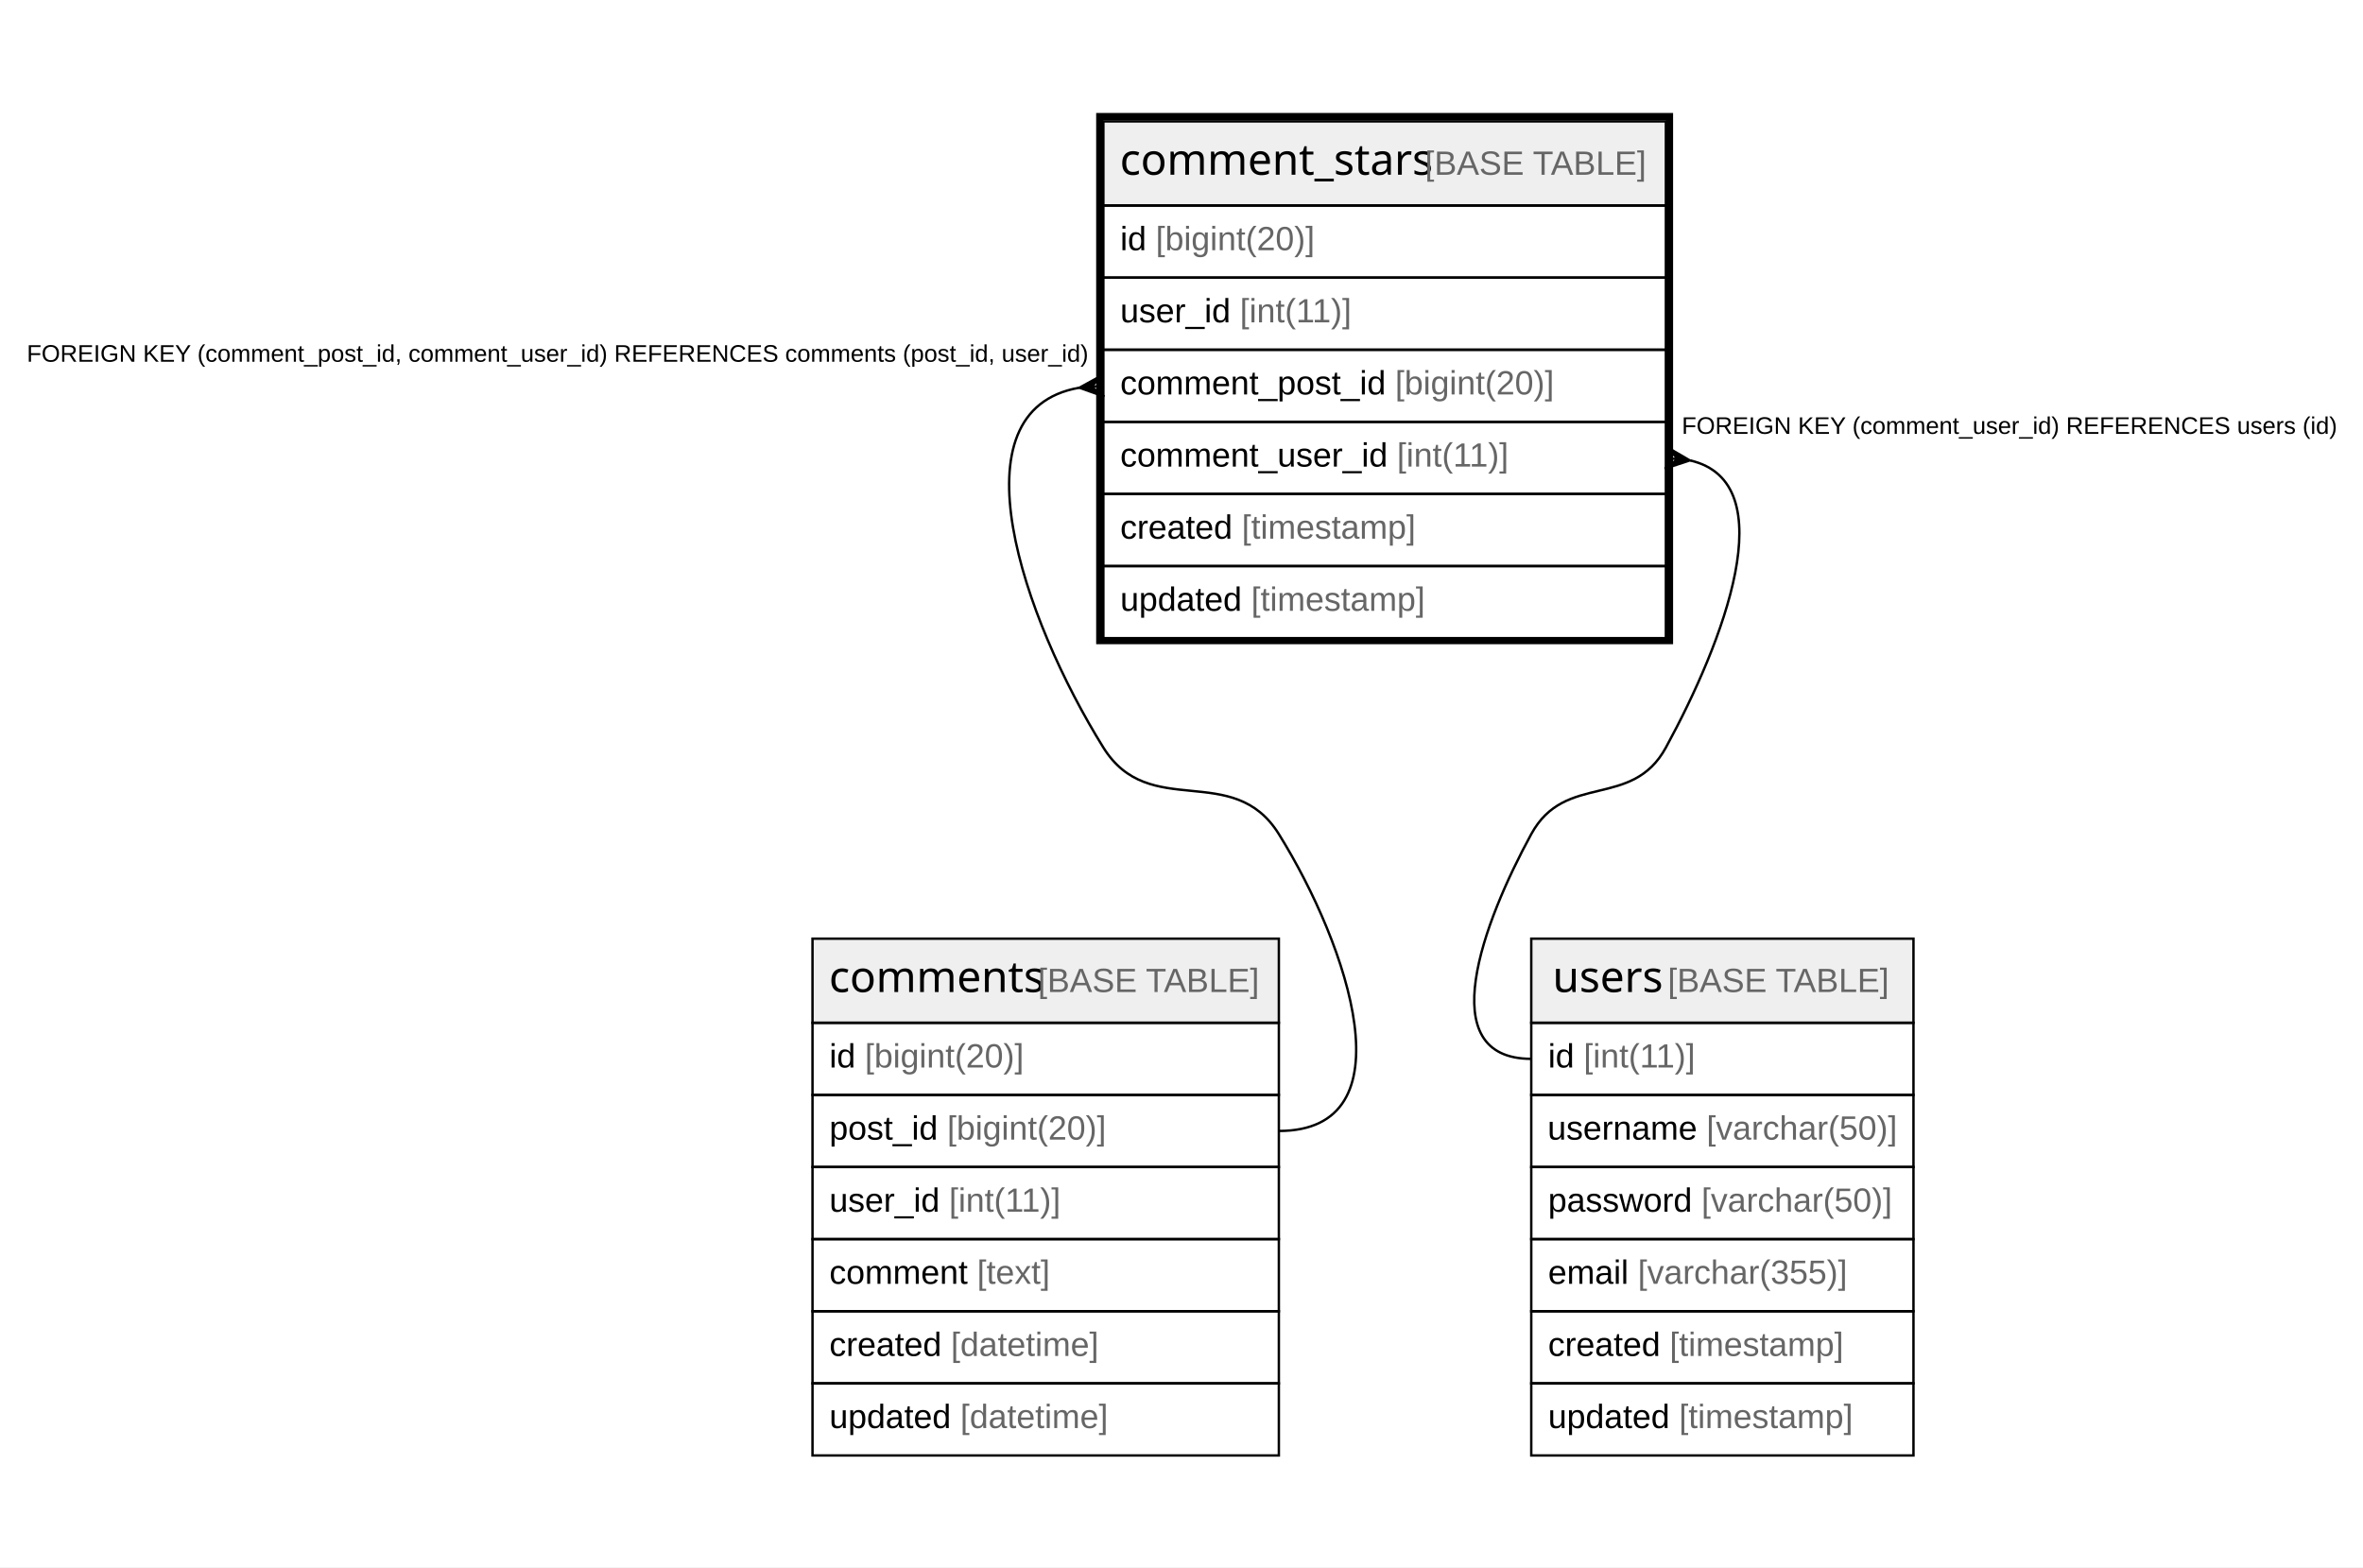
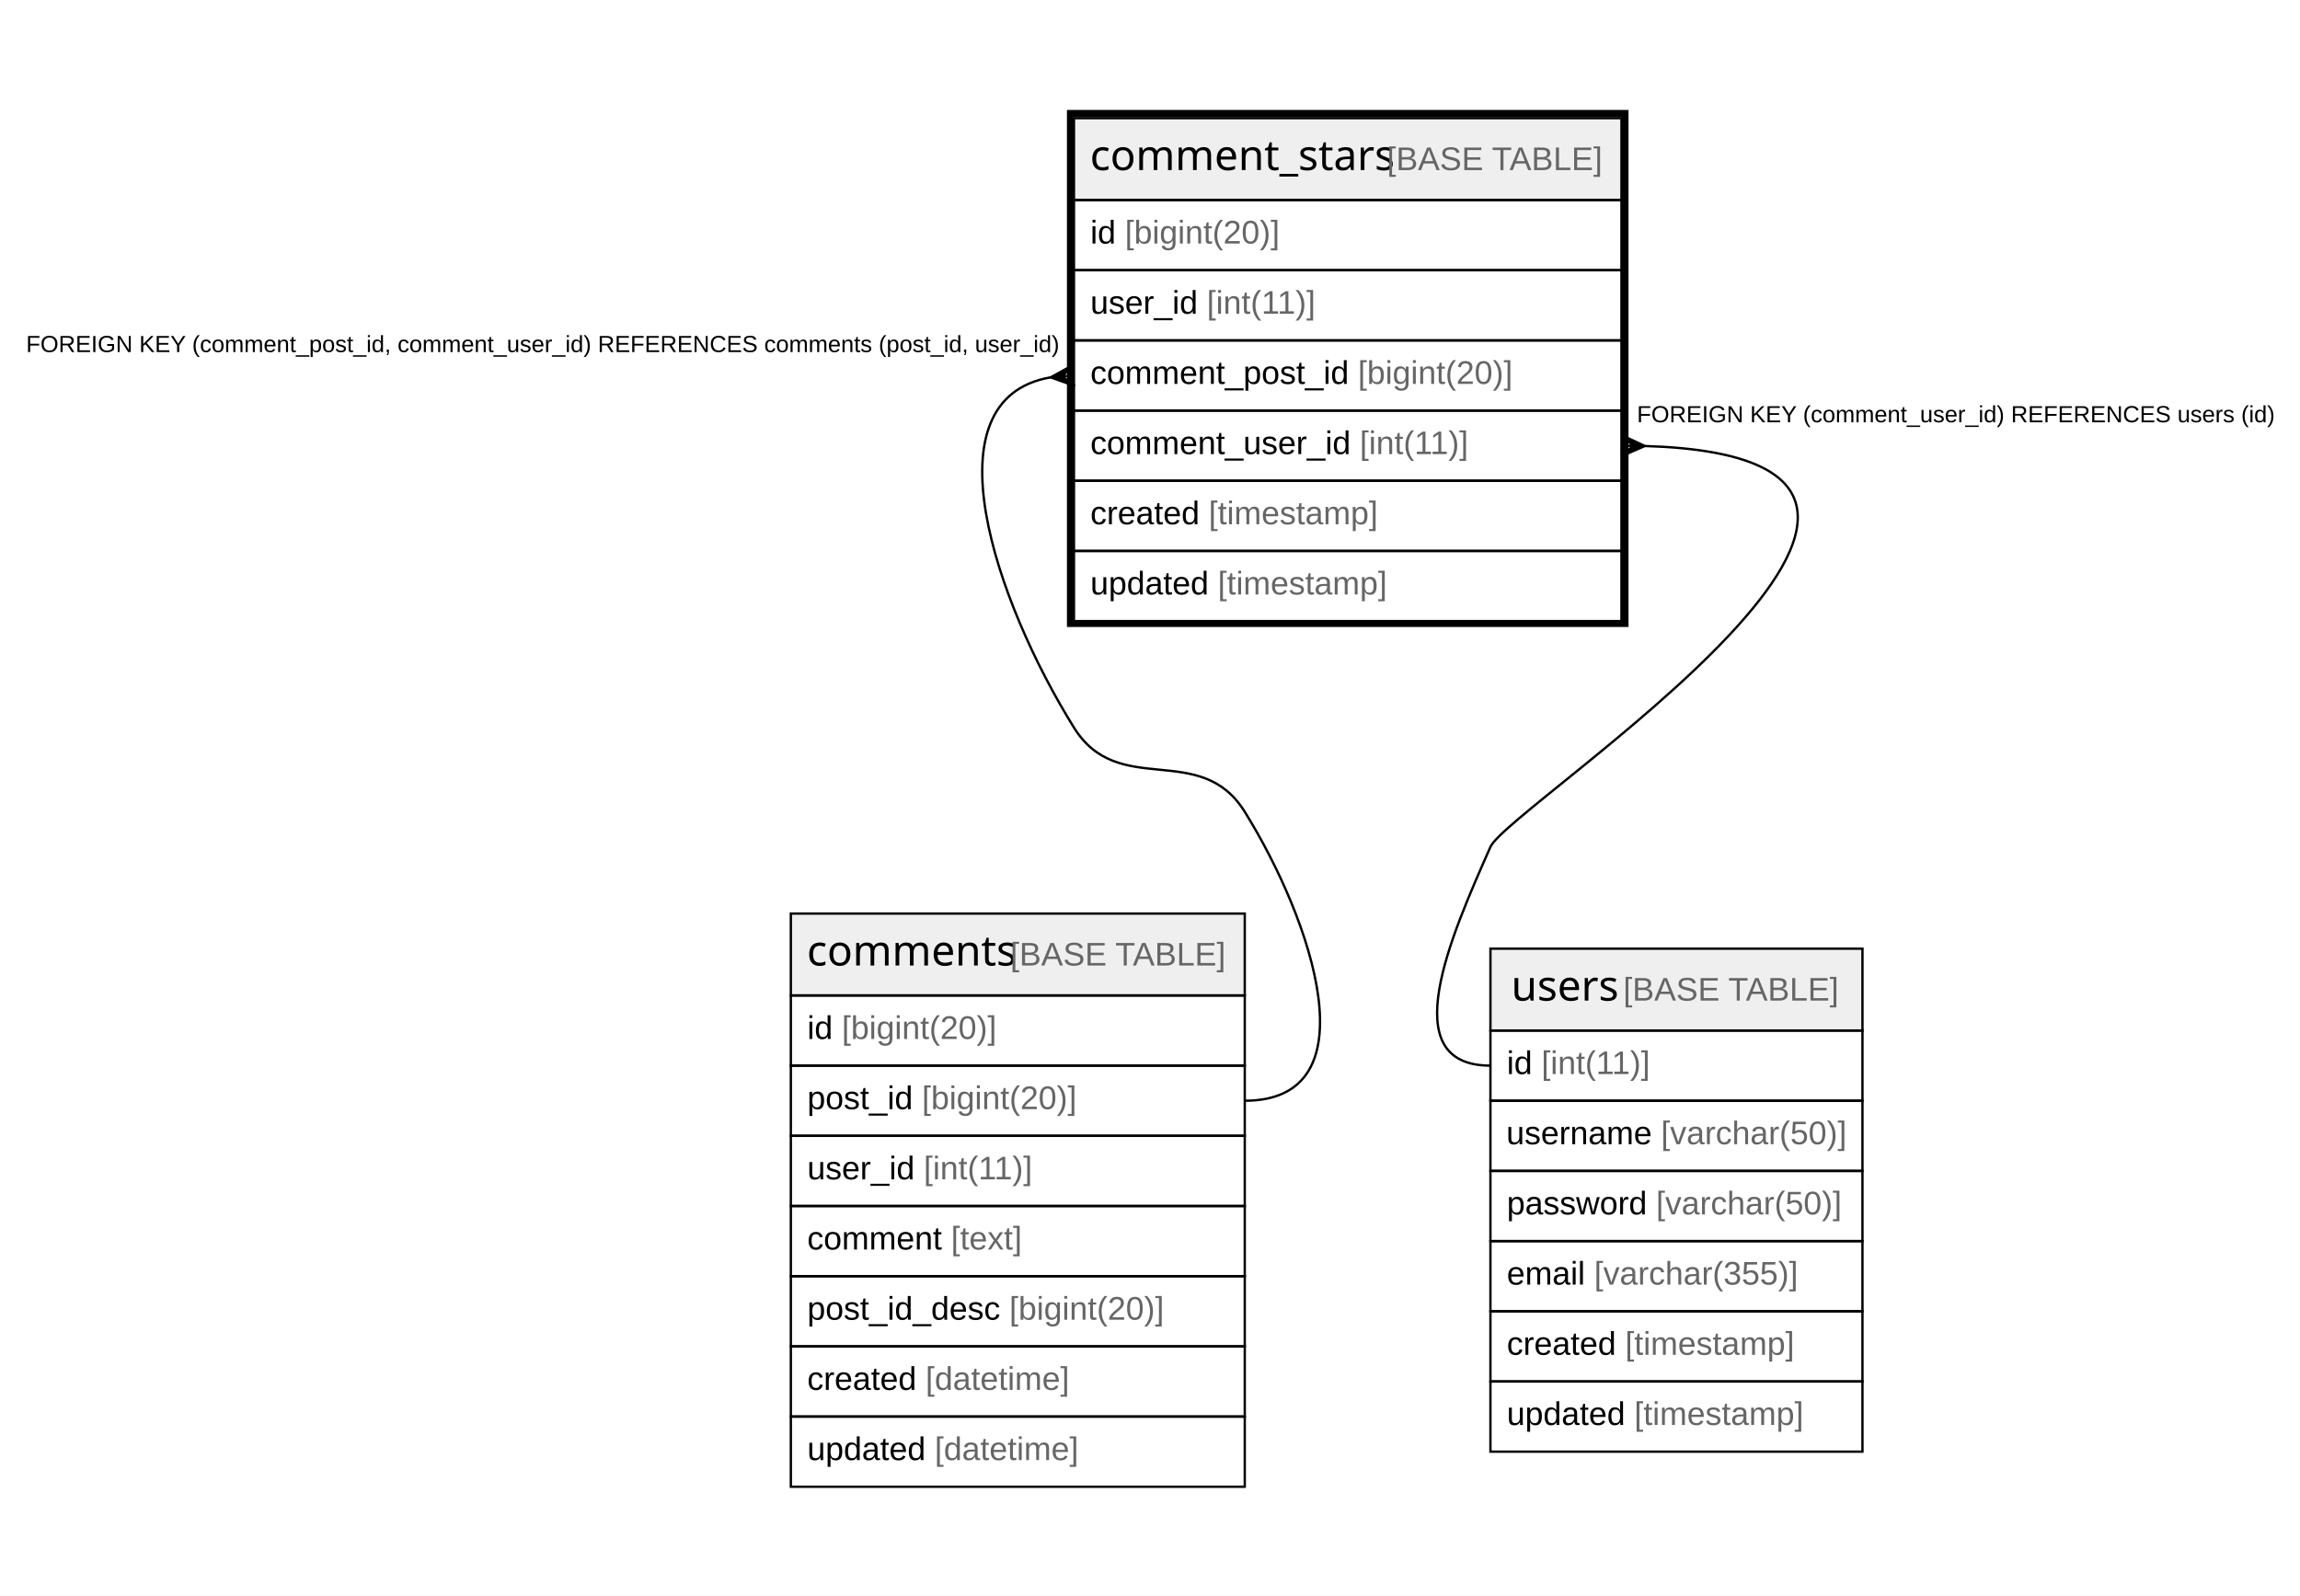
- <svg xmlns="http://www.w3.org/2000/svg" width="983pt" height="652pt" viewBox="0.00 0.00 983.00 652.00">
-   <g id="graph0" class="graph" transform="scale(1 1) rotate(0) translate(4 648)">
-     <polygon fill="#ffffff" stroke="transparent" points="-4,4 -4,-648 979,-648 979,4 -4,4" />
+ <svg xmlns="http://www.w3.org/2000/svg" width="983pt" height="682pt" viewBox="0.00 0.00 983.00 682.00">
+   <g id="graph0" class="graph" transform="scale(1 1) rotate(0) translate(4 678)">
+     <polygon fill="#ffffff" stroke="transparent" points="-4,4 -4,-678 979,-678 979,4 -4,4" />
    <g id="node1" class="node">
-       <polygon fill="#efefef" stroke="transparent" points="455,-562.5 455,-597.5 689,-597.5 689,-562.5 455,-562.5" />
-       <polygon fill="none" stroke="#000000" points="455,-562.5 455,-597.5 689,-597.5 689,-562.5 455,-562.5" />
-       <text text-anchor="start" x="461.867" y="-575.3" font-family="Arial Bold" font-size="18.00" fill="#000000">comment_stars</text>
-       <text text-anchor="start" x="584.879" y="-575.3" font-family="Arial" font-size="14.00" fill="#000000"> </text>
-       <text text-anchor="start" x="588.77" y="-575.3" font-family="Arial" font-size="14.00" fill="#666666">[BASE TABLE]</text>
+       <polygon fill="#efefef" stroke="transparent" points="455,-592.5 455,-627.5 689,-627.5 689,-592.5 455,-592.5" />
+       <polygon fill="none" stroke="#000000" points="455,-592.5 455,-627.5 689,-627.5 689,-592.5 455,-592.5" />
+       <text text-anchor="start" x="461.867" y="-605.3" font-family="Arial Bold" font-size="18.00" fill="#000000">comment_stars</text>
+       <text text-anchor="start" x="584.879" y="-605.3" font-family="Arial" font-size="14.00" fill="#000000"> </text>
+       <text text-anchor="start" x="588.77" y="-605.3" font-family="Arial" font-size="14.00" fill="#666666">[BASE TABLE]</text>
+       <polygon fill="none" stroke="#000000" points="455,-562.5 455,-592.5 689,-592.5 689,-562.5 455,-562.5" />
+       <text text-anchor="start" x="462" y="-573.9" font-family="Arial" font-size="14.00" fill="#000000">id </text>
+       <text text-anchor="start" x="476.78" y="-573.9" font-family="Arial" font-size="14.00" fill="#666666">[bigint(20)]</text>
      <polygon fill="none" stroke="#000000" points="455,-532.5 455,-562.5 689,-562.5 689,-532.5 455,-532.5" />
-       <text text-anchor="start" x="462" y="-543.9" font-family="Arial" font-size="14.00" fill="#000000">id </text>
-       <text text-anchor="start" x="476.78" y="-543.9" font-family="Arial" font-size="14.00" fill="#666666">[bigint(20)]</text>
+       <text text-anchor="start" x="462" y="-543.9" font-family="Arial" font-size="14.00" fill="#000000">user_id </text>
+       <text text-anchor="start" x="511.788" y="-543.9" font-family="Arial" font-size="14.00" fill="#666666">[int(11)]</text>
      <polygon fill="none" stroke="#000000" points="455,-502.5 455,-532.5 689,-532.5 689,-502.5 455,-502.5" />
-       <text text-anchor="start" x="462" y="-513.9" font-family="Arial" font-size="14.00" fill="#000000">user_id </text>
-       <text text-anchor="start" x="511.788" y="-513.9" font-family="Arial" font-size="14.00" fill="#666666">[int(11)]</text>
+       <text text-anchor="start" x="462" y="-513.9" font-family="Arial" font-size="14.00" fill="#000000">comment_post_id </text>
+       <text text-anchor="start" x="576.36" y="-513.9" font-family="Arial" font-size="14.00" fill="#666666">[bigint(20)]</text>
      <polygon fill="none" stroke="#000000" points="455,-472.5 455,-502.5 689,-502.5 689,-472.5 455,-472.5" />
-       <text text-anchor="start" x="462" y="-483.9" font-family="Arial" font-size="14.00" fill="#000000">comment_post_id </text>
-       <text text-anchor="start" x="576.36" y="-483.9" font-family="Arial" font-size="14.00" fill="#666666">[bigint(20)]</text>
+       <text text-anchor="start" x="462" y="-483.9" font-family="Arial" font-size="14.00" fill="#000000">comment_user_id </text>
+       <text text-anchor="start" x="577.13" y="-483.9" font-family="Arial" font-size="14.00" fill="#666666">[int(11)]</text>
      <polygon fill="none" stroke="#000000" points="455,-442.5 455,-472.5 689,-472.5 689,-442.5 455,-442.5" />
-       <text text-anchor="start" x="462" y="-453.9" font-family="Arial" font-size="14.00" fill="#000000">comment_user_id </text>
-       <text text-anchor="start" x="577.13" y="-453.9" font-family="Arial" font-size="14.00" fill="#666666">[int(11)]</text>
+       <text text-anchor="start" x="462" y="-453.9" font-family="Arial" font-size="14.00" fill="#000000">created </text>
+       <text text-anchor="start" x="512.572" y="-453.9" font-family="Arial" font-size="14.00" fill="#666666">[timestamp]</text>
      <polygon fill="none" stroke="#000000" points="455,-412.5 455,-442.5 689,-442.5 689,-412.5 455,-412.5" />
-       <text text-anchor="start" x="462" y="-423.9" font-family="Arial" font-size="14.00" fill="#000000">created </text>
-       <text text-anchor="start" x="512.572" y="-423.9" font-family="Arial" font-size="14.00" fill="#666666">[timestamp]</text>
-       <polygon fill="none" stroke="#000000" points="455,-382.5 455,-412.5 689,-412.5 689,-382.5 455,-382.5" />
-       <text text-anchor="start" x="462" y="-393.9" font-family="Arial" font-size="14.00" fill="#000000">updated </text>
-       <text text-anchor="start" x="516.477" y="-393.9" font-family="Arial" font-size="14.00" fill="#666666">[timestamp]</text>
-       <polygon fill="none" stroke="#000000" stroke-width="3" points="453.5,-381.5 453.5,-599.5 690.5,-599.5 690.5,-381.5 453.5,-381.5" />
+       <text text-anchor="start" x="462" y="-423.9" font-family="Arial" font-size="14.00" fill="#000000">updated </text>
+       <text text-anchor="start" x="516.477" y="-423.9" font-family="Arial" font-size="14.00" fill="#666666">[timestamp]</text>
+       <polygon fill="none" stroke="#000000" stroke-width="3" points="453.5,-411.5 453.5,-629.5 690.5,-629.5 690.5,-411.5 453.5,-411.5" />
    </g>
    <g id="node2" class="node">
-       <polygon fill="#efefef" stroke="transparent" points="334,-222.5 334,-257.5 528,-257.5 528,-222.5 334,-222.5" />
-       <polygon fill="none" stroke="#000000" points="334,-222.5 334,-257.5 528,-257.5 528,-222.5 334,-222.5" />
-       <text text-anchor="start" x="340.87" y="-235.3" font-family="Arial Bold" font-size="18.00" fill="#000000">comments</text>
-       <text text-anchor="start" x="423.876" y="-235.3" font-family="Arial" font-size="14.00" fill="#000000"> </text>
-       <text text-anchor="start" x="427.766" y="-235.3" font-family="Arial" font-size="14.00" fill="#666666">[BASE TABLE]</text>
+       <polygon fill="#efefef" stroke="transparent" points="334,-252.5 334,-287.5 528,-287.5 528,-252.5 334,-252.5" />
+       <polygon fill="none" stroke="#000000" points="334,-252.5 334,-287.5 528,-287.5 528,-252.5 334,-252.5" />
+       <text text-anchor="start" x="340.87" y="-265.3" font-family="Arial Bold" font-size="18.00" fill="#000000">comments</text>
+       <text text-anchor="start" x="423.876" y="-265.3" font-family="Arial" font-size="14.00" fill="#000000"> </text>
+       <text text-anchor="start" x="427.766" y="-265.3" font-family="Arial" font-size="14.00" fill="#666666">[BASE TABLE]</text>
+       <polygon fill="none" stroke="#000000" points="334,-222.5 334,-252.5 528,-252.5 528,-222.5 334,-222.5" />
+       <text text-anchor="start" x="341" y="-233.9" font-family="Arial" font-size="14.00" fill="#000000">id </text>
+       <text text-anchor="start" x="355.78" y="-233.9" font-family="Arial" font-size="14.00" fill="#666666">[bigint(20)]</text>
      <polygon fill="none" stroke="#000000" points="334,-192.5 334,-222.5 528,-222.5 528,-192.5 334,-192.5" />
-       <text text-anchor="start" x="341" y="-203.9" font-family="Arial" font-size="14.00" fill="#000000">id </text>
-       <text text-anchor="start" x="355.78" y="-203.9" font-family="Arial" font-size="14.00" fill="#666666">[bigint(20)]</text>
+       <text text-anchor="start" x="341" y="-203.9" font-family="Arial" font-size="14.00" fill="#000000">post_id </text>
+       <text text-anchor="start" x="390.018" y="-203.9" font-family="Arial" font-size="14.00" fill="#666666">[bigint(20)]</text>
      <polygon fill="none" stroke="#000000" points="334,-162.5 334,-192.5 528,-192.5 528,-162.5 334,-162.5" />
-       <text text-anchor="start" x="341" y="-173.9" font-family="Arial" font-size="14.00" fill="#000000">post_id </text>
-       <text text-anchor="start" x="390.018" y="-173.9" font-family="Arial" font-size="14.00" fill="#666666">[bigint(20)]</text>
+       <text text-anchor="start" x="341" y="-173.9" font-family="Arial" font-size="14.00" fill="#000000">user_id </text>
+       <text text-anchor="start" x="390.788" y="-173.9" font-family="Arial" font-size="14.00" fill="#666666">[int(11)]</text>
      <polygon fill="none" stroke="#000000" points="334,-132.5 334,-162.5 528,-162.5 528,-132.5 334,-132.5" />
-       <text text-anchor="start" x="341" y="-143.9" font-family="Arial" font-size="14.00" fill="#000000">user_id </text>
-       <text text-anchor="start" x="390.788" y="-143.9" font-family="Arial" font-size="14.00" fill="#666666">[int(11)]</text>
+       <text text-anchor="start" x="341" y="-143.9" font-family="Arial" font-size="14.00" fill="#000000">comment </text>
+       <text text-anchor="start" x="402.45" y="-143.9" font-family="Arial" font-size="14.00" fill="#666666">[text]</text>
      <polygon fill="none" stroke="#000000" points="334,-102.5 334,-132.5 528,-132.5 528,-102.5 334,-102.5" />
-       <text text-anchor="start" x="341" y="-113.9" font-family="Arial" font-size="14.00" fill="#000000">comment </text>
-       <text text-anchor="start" x="402.45" y="-113.9" font-family="Arial" font-size="14.00" fill="#666666">[text]</text>
+       <text text-anchor="start" x="341" y="-113.9" font-family="Arial" font-size="14.00" fill="#000000">post_id_desc </text>
+       <text text-anchor="start" x="427.366" y="-113.9" font-family="Arial" font-size="14.00" fill="#666666">[bigint(20)]</text>
      <polygon fill="none" stroke="#000000" points="334,-72.5 334,-102.5 528,-102.5 528,-72.5 334,-72.5" />
      <text text-anchor="start" x="341" y="-83.9" font-family="Arial" font-size="14.00" fill="#000000">created </text>
      <text text-anchor="start" x="391.572" y="-83.9" font-family="Arial" font-size="14.00" fill="#666666">[datetime]</text>
      <polygon fill="none" stroke="#000000" points="334,-42.5 334,-72.5 528,-72.5 528,-42.5 334,-42.5" />
      <text text-anchor="start" x="341" y="-53.9" font-family="Arial" font-size="14.00" fill="#000000">updated </text>
      <text text-anchor="start" x="395.477" y="-53.9" font-family="Arial" font-size="14.00" fill="#666666">[datetime]</text>
    </g>
    <g id="edge1" class="edge">
-       <path fill="none" stroke="#000000" d="M444.894,-486.681C391.575,-477.362 421.61,-390.696 455,-337 474.103,-306.28 508.897,-331.72 528,-301 556.985,-254.388 582.889,-177.5 528,-177.5" />
-       <polygon fill="#000000" stroke="#000000" points="445.033,-486.692 454.636,-491.985 450.016,-487.096 455,-487.5 455,-487.5 455,-487.5 450.016,-487.096 455.364,-483.015 445.033,-486.692 445.033,-486.692" />
-       <text text-anchor="start" x="7.144" y="-497.5" font-family="Arial" font-size="10.00" fill="#000000">FOREIGN KEY (comment_post_id, comment_user_id) REFERENCES comments (post_id, user_id)</text>
+       <path fill="none" stroke="#000000" d="M444.894,-516.681C391.575,-507.362 421.61,-420.696 455,-367 474.103,-336.28 508.897,-361.72 528,-331 556.985,-284.388 582.889,-207.5 528,-207.5" />
+       <polygon fill="#000000" stroke="#000000" points="445.033,-516.692 454.636,-521.985 450.016,-517.096 455,-517.5 455,-517.5 455,-517.5 450.016,-517.096 455.364,-513.015 445.033,-516.692 445.033,-516.692" />
+       <text text-anchor="start" x="7.144" y="-527.5" font-family="Arial" font-size="10.00" fill="#000000">FOREIGN KEY (comment_post_id, comment_user_id) REFERENCES comments (post_id, user_id)</text>
    </g>
    <g id="node3" class="node">
-       <polygon fill="#efefef" stroke="transparent" points="633,-222.5 633,-257.5 792,-257.5 792,-222.5 633,-222.5" />
-       <polygon fill="none" stroke="#000000" points="633,-222.5 633,-257.5 792,-257.5 792,-222.5 633,-222.5" />
-       <text text-anchor="start" x="641.871" y="-235.3" font-family="Arial Bold" font-size="18.00" fill="#000000">users</text>
-       <text text-anchor="start" x="685.875" y="-235.3" font-family="Arial" font-size="14.00" fill="#000000"> </text>
-       <text text-anchor="start" x="689.766" y="-235.3" font-family="Arial" font-size="14.00" fill="#666666">[BASE TABLE]</text>
-       <polygon fill="none" stroke="#000000" points="633,-192.5 633,-222.5 792,-222.5 792,-192.5 633,-192.5" />
-       <text text-anchor="start" x="640" y="-203.9" font-family="Arial" font-size="14.00" fill="#000000">id </text>
-       <text text-anchor="start" x="654.78" y="-203.9" font-family="Arial" font-size="14.00" fill="#666666">[int(11)]</text>
-       <polygon fill="none" stroke="#000000" points="633,-162.5 633,-192.5 792,-192.5 792,-162.5 633,-162.5" />
-       <text text-anchor="start" x="639.769" y="-173.9" font-family="Arial" font-size="14.00" fill="#000000">username </text>
-       <text text-anchor="start" x="705.894" y="-173.9" font-family="Arial" font-size="14.00" fill="#666666">[varchar(50)]</text>
-       <polygon fill="none" stroke="#000000" points="633,-132.5 633,-162.5 792,-162.5 792,-132.5 633,-132.5" />
-       <text text-anchor="start" x="640" y="-143.9" font-family="Arial" font-size="14.00" fill="#000000">password </text>
-       <text text-anchor="start" x="703.788" y="-143.9" font-family="Arial" font-size="14.00" fill="#666666">[varchar(50)]</text>
-       <polygon fill="none" stroke="#000000" points="633,-102.5 633,-132.5 792,-132.5 792,-102.5 633,-102.5" />
-       <text text-anchor="start" x="640" y="-113.9" font-family="Arial" font-size="14.00" fill="#000000">email </text>
-       <text text-anchor="start" x="677.33" y="-113.9" font-family="Arial" font-size="14.00" fill="#666666">[varchar(355)]</text>
-       <polygon fill="none" stroke="#000000" points="633,-72.5 633,-102.5 792,-102.5 792,-72.5 633,-72.5" />
-       <text text-anchor="start" x="640" y="-83.9" font-family="Arial" font-size="14.00" fill="#000000">created </text>
-       <text text-anchor="start" x="690.572" y="-83.9" font-family="Arial" font-size="14.00" fill="#666666">[timestamp]</text>
-       <polygon fill="none" stroke="#000000" points="633,-42.5 633,-72.5 792,-72.5 792,-42.5 633,-42.5" />
-       <text text-anchor="start" x="640" y="-53.9" font-family="Arial" font-size="14.00" fill="#000000">updated </text>
-       <text text-anchor="start" x="694.477" y="-53.9" font-family="Arial" font-size="14.00" fill="#666666">[timestamp]</text>
+       <polygon fill="#efefef" stroke="transparent" points="633,-237.5 633,-272.5 792,-272.5 792,-237.5 633,-237.5" />
+       <polygon fill="none" stroke="#000000" points="633,-237.5 633,-272.5 792,-272.5 792,-237.5 633,-237.5" />
+       <text text-anchor="start" x="641.871" y="-250.3" font-family="Arial Bold" font-size="18.00" fill="#000000">users</text>
+       <text text-anchor="start" x="685.875" y="-250.3" font-family="Arial" font-size="14.00" fill="#000000"> </text>
+       <text text-anchor="start" x="689.766" y="-250.3" font-family="Arial" font-size="14.00" fill="#666666">[BASE TABLE]</text>
+       <polygon fill="none" stroke="#000000" points="633,-207.5 633,-237.5 792,-237.5 792,-207.5 633,-207.5" />
+       <text text-anchor="start" x="640" y="-218.9" font-family="Arial" font-size="14.00" fill="#000000">id </text>
+       <text text-anchor="start" x="654.78" y="-218.9" font-family="Arial" font-size="14.00" fill="#666666">[int(11)]</text>
+       <polygon fill="none" stroke="#000000" points="633,-177.5 633,-207.5 792,-207.5 792,-177.5 633,-177.5" />
+       <text text-anchor="start" x="639.769" y="-188.9" font-family="Arial" font-size="14.00" fill="#000000">username </text>
+       <text text-anchor="start" x="705.894" y="-188.9" font-family="Arial" font-size="14.00" fill="#666666">[varchar(50)]</text>
+       <polygon fill="none" stroke="#000000" points="633,-147.5 633,-177.5 792,-177.5 792,-147.5 633,-147.5" />
+       <text text-anchor="start" x="640" y="-158.9" font-family="Arial" font-size="14.00" fill="#000000">password </text>
+       <text text-anchor="start" x="703.788" y="-158.9" font-family="Arial" font-size="14.00" fill="#666666">[varchar(50)]</text>
+       <polygon fill="none" stroke="#000000" points="633,-117.5 633,-147.5 792,-147.5 792,-117.5 633,-117.5" />
+       <text text-anchor="start" x="640" y="-128.9" font-family="Arial" font-size="14.00" fill="#000000">email </text>
+       <text text-anchor="start" x="677.33" y="-128.9" font-family="Arial" font-size="14.00" fill="#666666">[varchar(355)]</text>
+       <polygon fill="none" stroke="#000000" points="633,-87.5 633,-117.5 792,-117.5 792,-87.5 633,-87.5" />
+       <text text-anchor="start" x="640" y="-98.9" font-family="Arial" font-size="14.00" fill="#000000">created </text>
+       <text text-anchor="start" x="690.572" y="-98.9" font-family="Arial" font-size="14.00" fill="#666666">[timestamp]</text>
+       <polygon fill="none" stroke="#000000" points="633,-57.5 633,-87.5 792,-87.5 792,-57.5 633,-57.5" />
+       <text text-anchor="start" x="640" y="-68.9" font-family="Arial" font-size="14.00" fill="#000000">updated </text>
+       <text text-anchor="start" x="694.477" y="-68.9" font-family="Arial" font-size="14.00" fill="#666666">[timestamp]</text>
    </g>
    <g id="edge2" class="edge">
-       <path fill="none" stroke="#000000" d="M699.118,-456.445C738.644,-447.296 712.859,-380.701 689,-337 674.822,-311.03 647.178,-326.97 633,-301 613.087,-264.526 591.444,-207.5 633,-207.5" />
-       <polygon fill="#000000" stroke="#000000" points="698.946,-456.463 688.533,-453.024 693.973,-456.981 689,-457.5 689,-457.5 689,-457.5 693.973,-456.981 689.467,-461.976 698.946,-456.463 698.946,-456.463" />
-       <text text-anchor="start" x="695.609" y="-467.5" font-family="Arial" font-size="10.00" fill="#000000">FOREIGN KEY (comment_user_id) REFERENCES users (id)</text>
+       <path fill="none" stroke="#000000" d="M699.118,-487.351C874.811,-482.001 640.848,-333.763 633,-316 616.205,-277.989 591.444,-222.5 633,-222.5" />
+       <polygon fill="#000000" stroke="#000000" points="698.999,-487.353 688.934,-483 694,-487.427 689,-487.5 689,-487.5 689,-487.5 694,-487.427 689.066,-492 698.999,-487.353 698.999,-487.353" />
+       <text text-anchor="start" x="695.609" y="-497.5" font-family="Arial" font-size="10.00" fill="#000000">FOREIGN KEY (comment_user_id) REFERENCES users (id)</text>
    </g>
  </g>
</svg>
